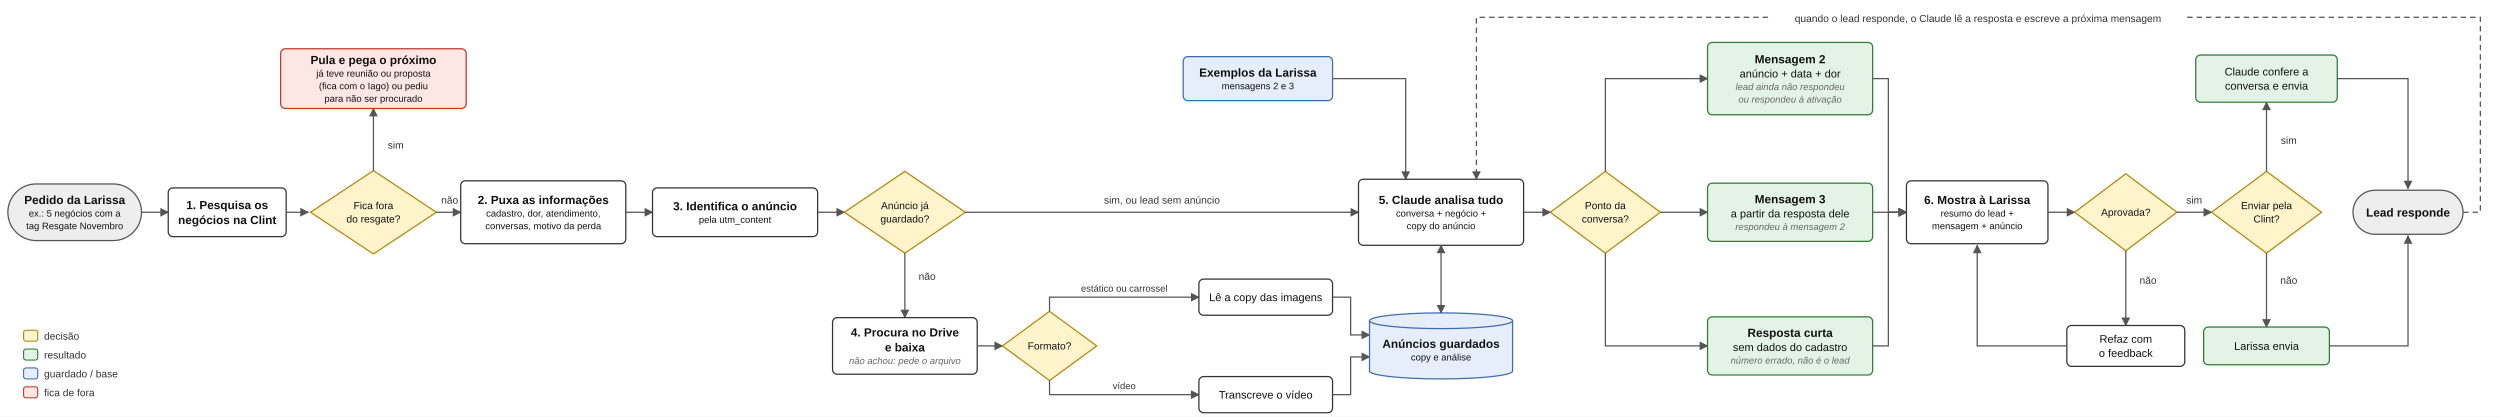
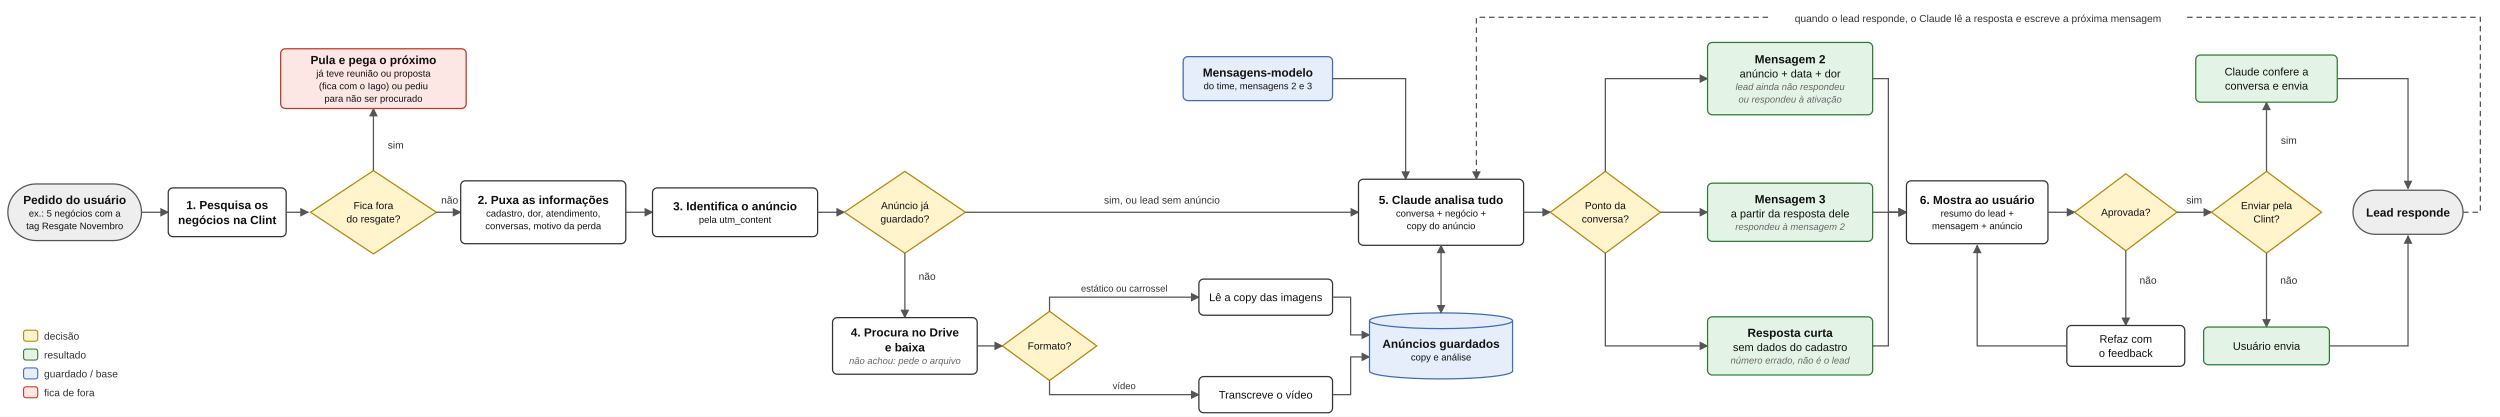
<svg xmlns="http://www.w3.org/2000/svg" width="3180" height="530" viewBox="0 0 3180 530">
  <defs>
    <marker id="fim" viewBox="0 0 10 10" refX="9" refY="5" markerWidth="7" markerHeight="7" orient="auto">
      <path d="M0,0 L10,5 L0,10 z" fill="#555555" />
    </marker>
    <marker id="ini" viewBox="0 0 10 10" refX="1" refY="5" markerWidth="7" markerHeight="7" orient="auto">
      <path d="M10,0 L0,5 L10,10 z" fill="#555555" />
    </marker>
  </defs>
  <rect width="3180" height="530" fill="#ffffff" />
  <rect x="10.0" y="234.0" width="170" height="72" rx="36.0" fill="#eeeeee" stroke="#555555" stroke-width="1.6" />
-   <text x="95" y="259.5" font-family="Liberation Sans, Arial, Helvetica, sans-serif" font-size="15" font-weight="bold" font-style="normal" fill="#111111" text-anchor="middle">Pedido da Larissa</text>
+   <text x="95" y="259.5" font-family="Liberation Sans, Arial, Helvetica, sans-serif" font-size="15" font-weight="bold" font-style="normal" fill="#111111" text-anchor="middle">Pedido do usuário</text>
  <text x="95" y="275.5" font-family="Liberation Sans, Arial, Helvetica, sans-serif" font-size="12" font-weight="normal" font-style="normal" fill="#111111" text-anchor="middle">ex.: 5 negócios com a</text>
  <text x="95" y="291.5" font-family="Liberation Sans, Arial, Helvetica, sans-serif" font-size="12" font-weight="normal" font-style="normal" fill="#111111" text-anchor="middle">tag Resgate Novembro</text>
  <path d="M180,270 L214,270" fill="none" stroke="#555555" stroke-width="1.6" marker-end="url(#fim)" />
  <rect x="214.0" y="239.0" width="150" height="62" rx="6" fill="#ffffff" stroke="#333333" stroke-width="1.6" />
  <text x="289" y="266.0" font-family="Liberation Sans, Arial, Helvetica, sans-serif" font-size="15" font-weight="bold" font-style="normal" fill="#111111" text-anchor="middle">1. Pesquisa os</text>
  <text x="289" y="285.0" font-family="Liberation Sans, Arial, Helvetica, sans-serif" font-size="15" font-weight="bold" font-style="normal" fill="#111111" text-anchor="middle">negócios na Clint</text>
  <path d="M364,270 L392,270" fill="none" stroke="#555555" stroke-width="1.6" marker-end="url(#fim)" />
  <polygon points="475,217.0 555.0,270 475,323.0 395.0,270" fill="#fff4cc" stroke="#b8860b" stroke-width="1.6" />
  <text x="475" y="266.0" font-family="Liberation Sans, Arial, Helvetica, sans-serif" font-size="13" font-weight="normal" font-style="normal" fill="#111111" text-anchor="middle">Fica fora</text>
  <text x="475" y="283.0" font-family="Liberation Sans, Arial, Helvetica, sans-serif" font-size="13" font-weight="normal" font-style="normal" fill="#111111" text-anchor="middle">do resgate?</text>
  <path d="M475,217 L475,138" fill="none" stroke="#555555" stroke-width="1.6" marker-end="url(#fim)" />
  <rect x="489" y="176" width="28.67" height="18" fill="#ffffff" />
  <text x="503.335" y="189" font-family="Liberation Sans, Arial, Helvetica, sans-serif" font-size="13" fill="#333333" text-anchor="middle">sim</text>
  <rect x="357.0" y="62.0" width="236" height="76" rx="6" fill="#fde7e5" stroke="#c0392b" stroke-width="1.6" />
  <text x="475" y="81.5" font-family="Liberation Sans, Arial, Helvetica, sans-serif" font-size="15" font-weight="bold" font-style="normal" fill="#111111" text-anchor="middle">Pula e pega o próximo</text>
  <text x="475" y="97.5" font-family="Liberation Sans, Arial, Helvetica, sans-serif" font-size="12" font-weight="normal" font-style="normal" fill="#111111" text-anchor="middle">já teve reunião ou proposta</text>
  <text x="475" y="113.5" font-family="Liberation Sans, Arial, Helvetica, sans-serif" font-size="12" font-weight="normal" font-style="normal" fill="#111111" text-anchor="middle">(fica com o Iago) ou pediu</text>
  <text x="475" y="129.5" font-family="Liberation Sans, Arial, Helvetica, sans-serif" font-size="12" font-weight="normal" font-style="normal" fill="#111111" text-anchor="middle">para não ser procurado</text>
  <path d="M555,270 L586,270" fill="none" stroke="#555555" stroke-width="1.6" marker-end="url(#fim)" />
  <rect x="557.665" y="246" width="28.67" height="18" fill="#ffffff" />
  <text x="572.0" y="259" font-family="Liberation Sans, Arial, Helvetica, sans-serif" font-size="13" fill="#333333" text-anchor="middle">não</text>
  <rect x="586.0" y="230.0" width="210" height="80" rx="6" fill="#ffffff" stroke="#333333" stroke-width="1.6" />
  <text x="691" y="259.5" font-family="Liberation Sans, Arial, Helvetica, sans-serif" font-size="15" font-weight="bold" font-style="normal" fill="#111111" text-anchor="middle">2. Puxa as informações</text>
  <text x="691" y="275.5" font-family="Liberation Sans, Arial, Helvetica, sans-serif" font-size="12" font-weight="normal" font-style="normal" fill="#111111" text-anchor="middle">cadastro, dor, atendimento,</text>
  <text x="691" y="291.5" font-family="Liberation Sans, Arial, Helvetica, sans-serif" font-size="12" font-weight="normal" font-style="normal" fill="#111111" text-anchor="middle">conversas, motivo da perda</text>
  <path d="M796,270 L830,270" fill="none" stroke="#555555" stroke-width="1.6" marker-end="url(#fim)" />
  <rect x="830.0" y="239.0" width="210" height="62" rx="6" fill="#ffffff" stroke="#333333" stroke-width="1.6" />
  <text x="935" y="267.5" font-family="Liberation Sans, Arial, Helvetica, sans-serif" font-size="15" font-weight="bold" font-style="normal" fill="#111111" text-anchor="middle">3. Identifica o anúncio</text>
  <text x="935" y="283.5" font-family="Liberation Sans, Arial, Helvetica, sans-serif" font-size="12" font-weight="normal" font-style="normal" fill="#111111" text-anchor="middle">pela utm_content</text>
  <path d="M1040,270 L1074,270" fill="none" stroke="#555555" stroke-width="1.6" marker-end="url(#fim)" />
  <polygon points="1151,218.0 1228.0,270 1151,322.0 1074.0,270" fill="#fff4cc" stroke="#b8860b" stroke-width="1.6" />
  <text x="1151" y="266.0" font-family="Liberation Sans, Arial, Helvetica, sans-serif" font-size="13" font-weight="normal" font-style="normal" fill="#111111" text-anchor="middle">Anúncio já</text>
  <text x="1151" y="283.0" font-family="Liberation Sans, Arial, Helvetica, sans-serif" font-size="13" font-weight="normal" font-style="normal" fill="#111111" text-anchor="middle">guardado?</text>
  <path d="M1228,270 L1728,270" fill="none" stroke="#555555" stroke-width="1.6" marker-end="url(#fim)" />
  <rect x="1391.32" y="246" width="173.36" height="18" fill="#ffffff" />
  <text x="1478.0" y="259" font-family="Liberation Sans, Arial, Helvetica, sans-serif" font-size="13" fill="#333333" text-anchor="middle">sim, ou lead sem anúncio</text>
  <path d="M1151,322 L1151,404" fill="none" stroke="#555555" stroke-width="1.6" marker-end="url(#fim)" />
  <rect x="1165" y="343" width="28.67" height="18" fill="#ffffff" />
  <text x="1179.335" y="356" font-family="Liberation Sans, Arial, Helvetica, sans-serif" font-size="13" fill="#333333" text-anchor="middle">não</text>
  <rect x="1059.0" y="404.0" width="184" height="72" rx="6" fill="#ffffff" stroke="#333333" stroke-width="1.6" />
  <text x="1151" y="428.0" font-family="Liberation Sans, Arial, Helvetica, sans-serif" font-size="15" font-weight="bold" font-style="normal" fill="#111111" text-anchor="middle">4. Procura no Drive</text>
  <text x="1151" y="447.0" font-family="Liberation Sans, Arial, Helvetica, sans-serif" font-size="15" font-weight="bold" font-style="normal" fill="#111111" text-anchor="middle">e baixa</text>
  <text x="1151" y="463.0" font-family="Liberation Sans, Arial, Helvetica, sans-serif" font-size="12" font-weight="normal" font-style="italic" fill="#666666" text-anchor="middle">não achou: pede o arquivo</text>
  <path d="M1243,440 L1275,440" fill="none" stroke="#555555" stroke-width="1.6" marker-end="url(#fim)" />
  <polygon points="1335,396.0 1395.0,440 1335,484.0 1275.0,440" fill="#fff4cc" stroke="#b8860b" stroke-width="1.6" />
  <text x="1335" y="444.5" font-family="Liberation Sans, Arial, Helvetica, sans-serif" font-size="13" font-weight="normal" font-style="normal" fill="#111111" text-anchor="middle">Formato?</text>
  <path d="M1335,396 L1335,378 L1525,378" fill="none" stroke="#555555" stroke-width="1.6" marker-end="url(#fim)" />
  <rect x="1359.22" y="359" width="141.56" height="17" fill="#ffffff" />
  <text x="1430.0" y="371" font-family="Liberation Sans, Arial, Helvetica, sans-serif" font-size="12" fill="#333333" text-anchor="middle">estático ou carrossel</text>
  <rect x="1525.0" y="355.0" width="170" height="46" rx="6" fill="#ffffff" stroke="#333333" stroke-width="1.6" />
  <text x="1610" y="383.0" font-family="Liberation Sans, Arial, Helvetica, sans-serif" font-size="14" font-weight="normal" font-style="normal" fill="#111111" text-anchor="middle">Lê a copy das imagens</text>
  <path d="M1335,484 L1335,502 L1525,502" fill="none" stroke="#555555" stroke-width="1.6" marker-end="url(#fim)" />
  <rect x="1410.1" y="483" width="39.8" height="17" fill="#ffffff" />
  <text x="1430.0" y="495" font-family="Liberation Sans, Arial, Helvetica, sans-serif" font-size="12" fill="#333333" text-anchor="middle">vídeo</text>
  <rect x="1525.0" y="479.0" width="170" height="46" rx="6" fill="#ffffff" stroke="#333333" stroke-width="1.6" />
  <text x="1610" y="507.0" font-family="Liberation Sans, Arial, Helvetica, sans-serif" font-size="14" font-weight="normal" font-style="normal" fill="#111111" text-anchor="middle">Transcreve o vídeo</text>
  <path d="M1695,378 L1718,378 L1718,426 L1742,426" fill="none" stroke="#555555" stroke-width="1.6" marker-end="url(#fim)" />
  <path d="M1695,502 L1718,502 L1718,454 L1742,454" fill="none" stroke="#555555" stroke-width="1.6" marker-end="url(#fim)" />
  <path d="M1742.0,408.0 A91.0,10 0 0 1 1924.0,408.0 L1924.0,472.0 A91.0,10 0 0 1 1742.0,472.0 Z" fill="#e6eefb" stroke="#3f6db3" stroke-width="1.6" />
  <path d="M1742.0,408.0 A91.0,10 0 0 0 1924.0,408.0" fill="none" stroke="#3f6db3" stroke-width="1.6" />
  <text x="1833" y="442.5" font-family="Liberation Sans, Arial, Helvetica, sans-serif" font-size="15" font-weight="bold" font-style="normal" fill="#111111" text-anchor="middle">Anúncios guardados</text>
  <text x="1833" y="458.5" font-family="Liberation Sans, Arial, Helvetica, sans-serif" font-size="12" font-weight="normal" font-style="normal" fill="#111111" text-anchor="middle">copy e análise</text>
  <rect x="1505.0" y="72.0" width="190" height="56" rx="6" fill="#e6eefb" stroke="#3f6db3" stroke-width="1.6" />
-   <text x="1600" y="97.5" font-family="Liberation Sans, Arial, Helvetica, sans-serif" font-size="15" font-weight="bold" font-style="normal" fill="#111111" text-anchor="middle">Exemplos da Larissa</text>
-   <text x="1600" y="113.5" font-family="Liberation Sans, Arial, Helvetica, sans-serif" font-size="12" font-weight="normal" font-style="normal" fill="#111111" text-anchor="middle">mensagens 2 e 3</text>
+   <text x="1600" y="97.5" font-family="Liberation Sans, Arial, Helvetica, sans-serif" font-size="15" font-weight="bold" font-style="normal" fill="#111111" text-anchor="middle">Mensagens-modelo</text>
+   <text x="1600" y="113.5" font-family="Liberation Sans, Arial, Helvetica, sans-serif" font-size="12" font-weight="normal" font-style="normal" fill="#111111" text-anchor="middle">do time, mensagens 2 e 3</text>
  <path d="M1695,100 L1788,100 L1788,228" fill="none" stroke="#555555" stroke-width="1.6" marker-end="url(#fim)" />
  <rect x="1728.0" y="228.0" width="210" height="84" rx="6" fill="#ffffff" stroke="#333333" stroke-width="1.6" />
  <text x="1833" y="259.5" font-family="Liberation Sans, Arial, Helvetica, sans-serif" font-size="15" font-weight="bold" font-style="normal" fill="#111111" text-anchor="middle">5. Claude analisa tudo</text>
  <text x="1833" y="275.5" font-family="Liberation Sans, Arial, Helvetica, sans-serif" font-size="12" font-weight="normal" font-style="normal" fill="#111111" text-anchor="middle">conversa + negócio +</text>
  <text x="1833" y="291.5" font-family="Liberation Sans, Arial, Helvetica, sans-serif" font-size="12" font-weight="normal" font-style="normal" fill="#111111" text-anchor="middle">copy do anúncio</text>
  <path d="M1833,398 L1833,312" fill="none" stroke="#555555" stroke-width="1.6" marker-start="url(#ini)" marker-end="url(#fim)" />
  <path d="M1938,270 L1972,270" fill="none" stroke="#555555" stroke-width="1.6" marker-end="url(#fim)" />
  <polygon points="2042,218.0 2112.0,270 2042,322.0 1972.0,270" fill="#fff4cc" stroke="#b8860b" stroke-width="1.6" />
  <text x="2042" y="266.0" font-family="Liberation Sans, Arial, Helvetica, sans-serif" font-size="13" font-weight="normal" font-style="normal" fill="#111111" text-anchor="middle">Ponto da</text>
  <text x="2042" y="283.0" font-family="Liberation Sans, Arial, Helvetica, sans-serif" font-size="13" font-weight="normal" font-style="normal" fill="#111111" text-anchor="middle">conversa?</text>
  <path d="M2042,218 L2042,100 L2172,100" fill="none" stroke="#555555" stroke-width="1.6" marker-end="url(#fim)" />
  <rect x="2172.0" y="54.0" width="210" height="92" rx="6" fill="#e3f4e6" stroke="#2e7d32" stroke-width="1.6" />
  <text x="2277" y="80.5" font-family="Liberation Sans, Arial, Helvetica, sans-serif" font-size="15" font-weight="bold" font-style="normal" fill="#111111" text-anchor="middle">Mensagem 2</text>
  <text x="2277" y="98.5" font-family="Liberation Sans, Arial, Helvetica, sans-serif" font-size="14" font-weight="normal" font-style="normal" fill="#111111" text-anchor="middle">anúncio + data + dor</text>
  <text x="2277" y="114.5" font-family="Liberation Sans, Arial, Helvetica, sans-serif" font-size="12" font-weight="normal" font-style="italic" fill="#666666" text-anchor="middle">lead ainda não respondeu</text>
  <text x="2277" y="130.5" font-family="Liberation Sans, Arial, Helvetica, sans-serif" font-size="12" font-weight="normal" font-style="italic" fill="#666666" text-anchor="middle">ou respondeu à ativação</text>
  <path d="M2112,270 L2172,270" fill="none" stroke="#555555" stroke-width="1.6" marker-end="url(#fim)" />
  <rect x="2172.0" y="233.0" width="210" height="74" rx="6" fill="#e3f4e6" stroke="#2e7d32" stroke-width="1.6" />
  <text x="2277" y="258.5" font-family="Liberation Sans, Arial, Helvetica, sans-serif" font-size="15" font-weight="bold" font-style="normal" fill="#111111" text-anchor="middle">Mensagem 3</text>
  <text x="2277" y="276.5" font-family="Liberation Sans, Arial, Helvetica, sans-serif" font-size="14" font-weight="normal" font-style="normal" fill="#111111" text-anchor="middle">a partir da resposta dele</text>
  <text x="2277" y="292.5" font-family="Liberation Sans, Arial, Helvetica, sans-serif" font-size="12" font-weight="normal" font-style="italic" fill="#666666" text-anchor="middle">respondeu à mensagem 2</text>
  <path d="M2042,322 L2042,440 L2172,440" fill="none" stroke="#555555" stroke-width="1.6" marker-end="url(#fim)" />
  <rect x="2172.0" y="403.0" width="210" height="74" rx="6" fill="#e3f4e6" stroke="#2e7d32" stroke-width="1.6" />
  <text x="2277" y="428.5" font-family="Liberation Sans, Arial, Helvetica, sans-serif" font-size="15" font-weight="bold" font-style="normal" fill="#111111" text-anchor="middle">Resposta curta</text>
  <text x="2277" y="446.5" font-family="Liberation Sans, Arial, Helvetica, sans-serif" font-size="14" font-weight="normal" font-style="normal" fill="#111111" text-anchor="middle">sem dados do cadastro</text>
  <text x="2277" y="462.5" font-family="Liberation Sans, Arial, Helvetica, sans-serif" font-size="12" font-weight="normal" font-style="italic" fill="#666666" text-anchor="middle">número errado, não é o lead</text>
  <path d="M2382,100 L2402,100 L2402,270 L2425,270" fill="none" stroke="#555555" stroke-width="1.6" marker-end="url(#fim)" />
  <path d="M2382,440 L2402,440 L2402,270 L2425,270" fill="none" stroke="#555555" stroke-width="1.6" marker-end="url(#fim)" />
  <path d="M2382,270 L2425,270" fill="none" stroke="#555555" stroke-width="1.6" marker-end="url(#fim)" />
  <rect x="2425.0" y="230.0" width="180" height="80" rx="6" fill="#ffffff" stroke="#333333" stroke-width="1.6" />
-   <text x="2515" y="259.5" font-family="Liberation Sans, Arial, Helvetica, sans-serif" font-size="15" font-weight="bold" font-style="normal" fill="#111111" text-anchor="middle">6. Mostra à Larissa</text>
+   <text x="2515" y="259.5" font-family="Liberation Sans, Arial, Helvetica, sans-serif" font-size="15" font-weight="bold" font-style="normal" fill="#111111" text-anchor="middle">6. Mostra ao usuário</text>
  <text x="2515" y="275.5" font-family="Liberation Sans, Arial, Helvetica, sans-serif" font-size="12" font-weight="normal" font-style="normal" fill="#111111" text-anchor="middle">resumo do lead +</text>
  <text x="2515" y="291.5" font-family="Liberation Sans, Arial, Helvetica, sans-serif" font-size="12" font-weight="normal" font-style="normal" fill="#111111" text-anchor="middle">mensagem + anúncio</text>
  <path d="M2605,270 L2639,270" fill="none" stroke="#555555" stroke-width="1.6" marker-end="url(#fim)" />
  <polygon points="2704,221.0 2769.0,270 2704,319.0 2639.0,270" fill="#fff4cc" stroke="#b8860b" stroke-width="1.6" />
  <text x="2704" y="274.5" font-family="Liberation Sans, Arial, Helvetica, sans-serif" font-size="13" font-weight="normal" font-style="normal" fill="#111111" text-anchor="middle">Aprovada?</text>
  <path d="M2704,319 L2704,414" fill="none" stroke="#555555" stroke-width="1.6" marker-end="url(#fim)" />
  <rect x="2718" y="348" width="28.67" height="18" fill="#ffffff" />
  <text x="2732.335" y="361" font-family="Liberation Sans, Arial, Helvetica, sans-serif" font-size="13" fill="#333333" text-anchor="middle">não</text>
  <rect x="2629.0" y="414.0" width="150" height="52" rx="6" fill="#ffffff" stroke="#333333" stroke-width="1.6" />
  <text x="2704" y="436.0" font-family="Liberation Sans, Arial, Helvetica, sans-serif" font-size="14" font-weight="normal" font-style="normal" fill="#111111" text-anchor="middle">Refaz com</text>
  <text x="2704" y="454.0" font-family="Liberation Sans, Arial, Helvetica, sans-serif" font-size="14" font-weight="normal" font-style="normal" fill="#111111" text-anchor="middle">o feedback</text>
  <path d="M2629,440 L2515,440 L2515,312" fill="none" stroke="#555555" stroke-width="1.6" marker-end="url(#fim)" />
  <path d="M2769,270 L2813,270" fill="none" stroke="#555555" stroke-width="1.6" marker-end="url(#fim)" />
  <rect x="2776.665" y="246" width="28.67" height="18" fill="#ffffff" />
  <text x="2791.0" y="259" font-family="Liberation Sans, Arial, Helvetica, sans-serif" font-size="13" fill="#333333" text-anchor="middle">sim</text>
  <polygon points="2883,218.0 2953.0,270 2883,322.0 2813.0,270" fill="#fff4cc" stroke="#b8860b" stroke-width="1.6" />
  <text x="2883" y="266.0" font-family="Liberation Sans, Arial, Helvetica, sans-serif" font-size="13" font-weight="normal" font-style="normal" fill="#111111" text-anchor="middle">Enviar pela</text>
  <text x="2883" y="283.0" font-family="Liberation Sans, Arial, Helvetica, sans-serif" font-size="13" font-weight="normal" font-style="normal" fill="#111111" text-anchor="middle">Clint?</text>
  <path d="M2883,218 L2883,130" fill="none" stroke="#555555" stroke-width="1.6" marker-end="url(#fim)" />
  <rect x="2897" y="170" width="28.67" height="18" fill="#ffffff" />
  <text x="2911.335" y="183" font-family="Liberation Sans, Arial, Helvetica, sans-serif" font-size="13" fill="#333333" text-anchor="middle">sim</text>
  <rect x="2793.0" y="70.0" width="180" height="60" rx="6" fill="#e3f4e6" stroke="#2e7d32" stroke-width="1.6" />
  <text x="2883" y="96.0" font-family="Liberation Sans, Arial, Helvetica, sans-serif" font-size="14" font-weight="normal" font-style="normal" fill="#111111" text-anchor="middle">Claude confere a</text>
  <text x="2883" y="114.0" font-family="Liberation Sans, Arial, Helvetica, sans-serif" font-size="14" font-weight="normal" font-style="normal" fill="#111111" text-anchor="middle">conversa e envia</text>
  <path d="M2883,322 L2883,416" fill="none" stroke="#555555" stroke-width="1.6" marker-end="url(#fim)" />
  <rect x="2897" y="348" width="28.67" height="18" fill="#ffffff" />
  <text x="2911.335" y="361" font-family="Liberation Sans, Arial, Helvetica, sans-serif" font-size="13" fill="#333333" text-anchor="middle">não</text>
  <rect x="2803.0" y="416.0" width="160" height="48" rx="6" fill="#e3f4e6" stroke="#2e7d32" stroke-width="1.6" />
-   <text x="2883" y="445.0" font-family="Liberation Sans, Arial, Helvetica, sans-serif" font-size="14" font-weight="normal" font-style="normal" fill="#111111" text-anchor="middle">Larissa envia</text>
+   <text x="2883" y="445.0" font-family="Liberation Sans, Arial, Helvetica, sans-serif" font-size="14" font-weight="normal" font-style="normal" fill="#111111" text-anchor="middle">Usuário envia</text>
  <rect x="2993.0" y="242.0" width="140" height="56" rx="28.0" fill="#eeeeee" stroke="#555555" stroke-width="1.6" />
  <text x="3063" y="275.5" font-family="Liberation Sans, Arial, Helvetica, sans-serif" font-size="15" font-weight="bold" font-style="normal" fill="#111111" text-anchor="middle">Lead responde</text>
  <path d="M2973,100 L3063,100 L3063,240" fill="none" stroke="#555555" stroke-width="1.6" marker-end="url(#fim)" />
  <path d="M2963,440 L3063,440 L3063,300" fill="none" stroke="#555555" stroke-width="1.6" marker-end="url(#fim)" />
  <path d="M3133,270 L3155,270 L3155,22 L1878,22 L1878,228" fill="none" stroke="#555555" stroke-width="1.6" stroke-dasharray="7,5" marker-end="url(#fim)" />
  <rect x="2253.625" y="15" width="524.75" height="18" fill="#ffffff" />
  <text x="2516.0" y="28" font-family="Liberation Sans, Arial, Helvetica, sans-serif" font-size="13" fill="#333333" text-anchor="middle">quando o lead responde, o Claude lê a resposta e escreve a próxima mensagem</text>
  <rect x="30" y="420" width="18" height="14" rx="3" fill="#fff4cc" stroke="#b8860b" stroke-width="1.4" />
  <text x="56" y="432" font-family="Liberation Sans, Arial, Helvetica, sans-serif" font-size="13" fill="#333333">decisão</text>
  <rect x="30" y="444" width="18" height="14" rx="3" fill="#e3f4e6" stroke="#2e7d32" stroke-width="1.4" />
  <text x="56" y="456" font-family="Liberation Sans, Arial, Helvetica, sans-serif" font-size="13" fill="#333333">resultado</text>
  <rect x="30" y="468" width="18" height="14" rx="3" fill="#e6eefb" stroke="#3f6db3" stroke-width="1.4" />
  <text x="56" y="480" font-family="Liberation Sans, Arial, Helvetica, sans-serif" font-size="13" fill="#333333">guardado / base</text>
  <rect x="30" y="492" width="18" height="14" rx="3" fill="#fde7e5" stroke="#c0392b" stroke-width="1.4" />
  <text x="56" y="504" font-family="Liberation Sans, Arial, Helvetica, sans-serif" font-size="13" fill="#333333">fica de fora</text>
</svg>
